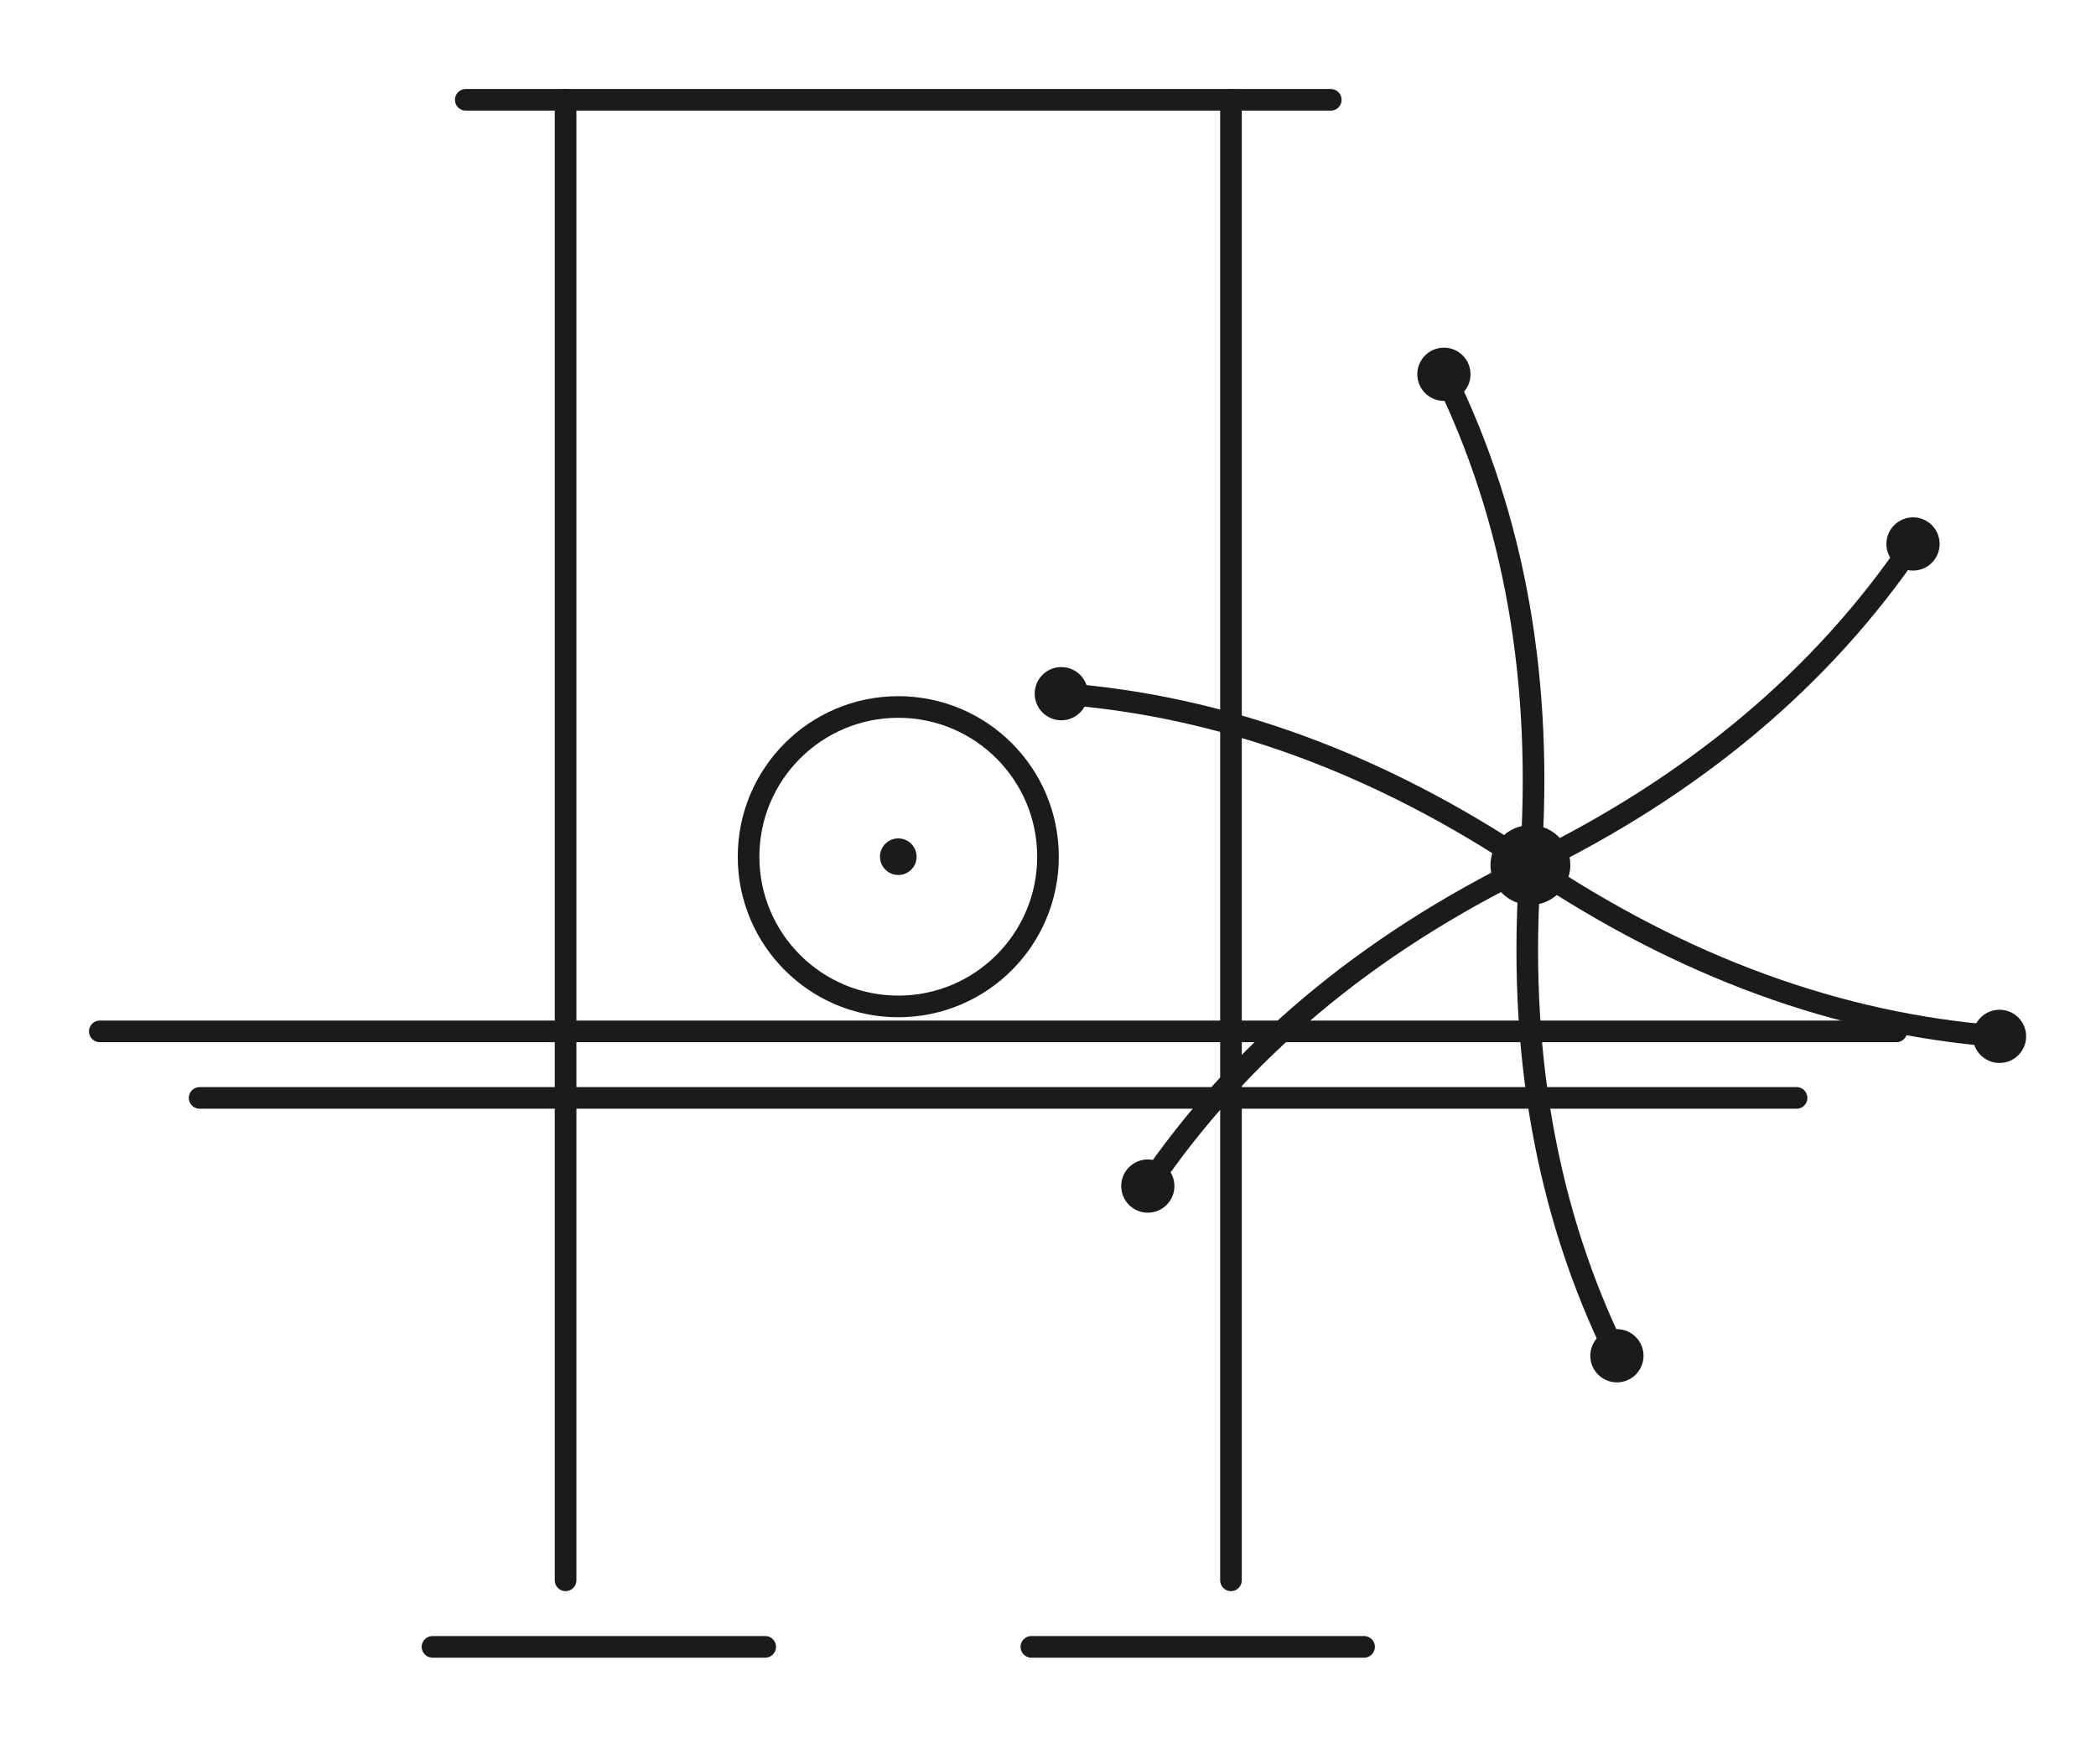
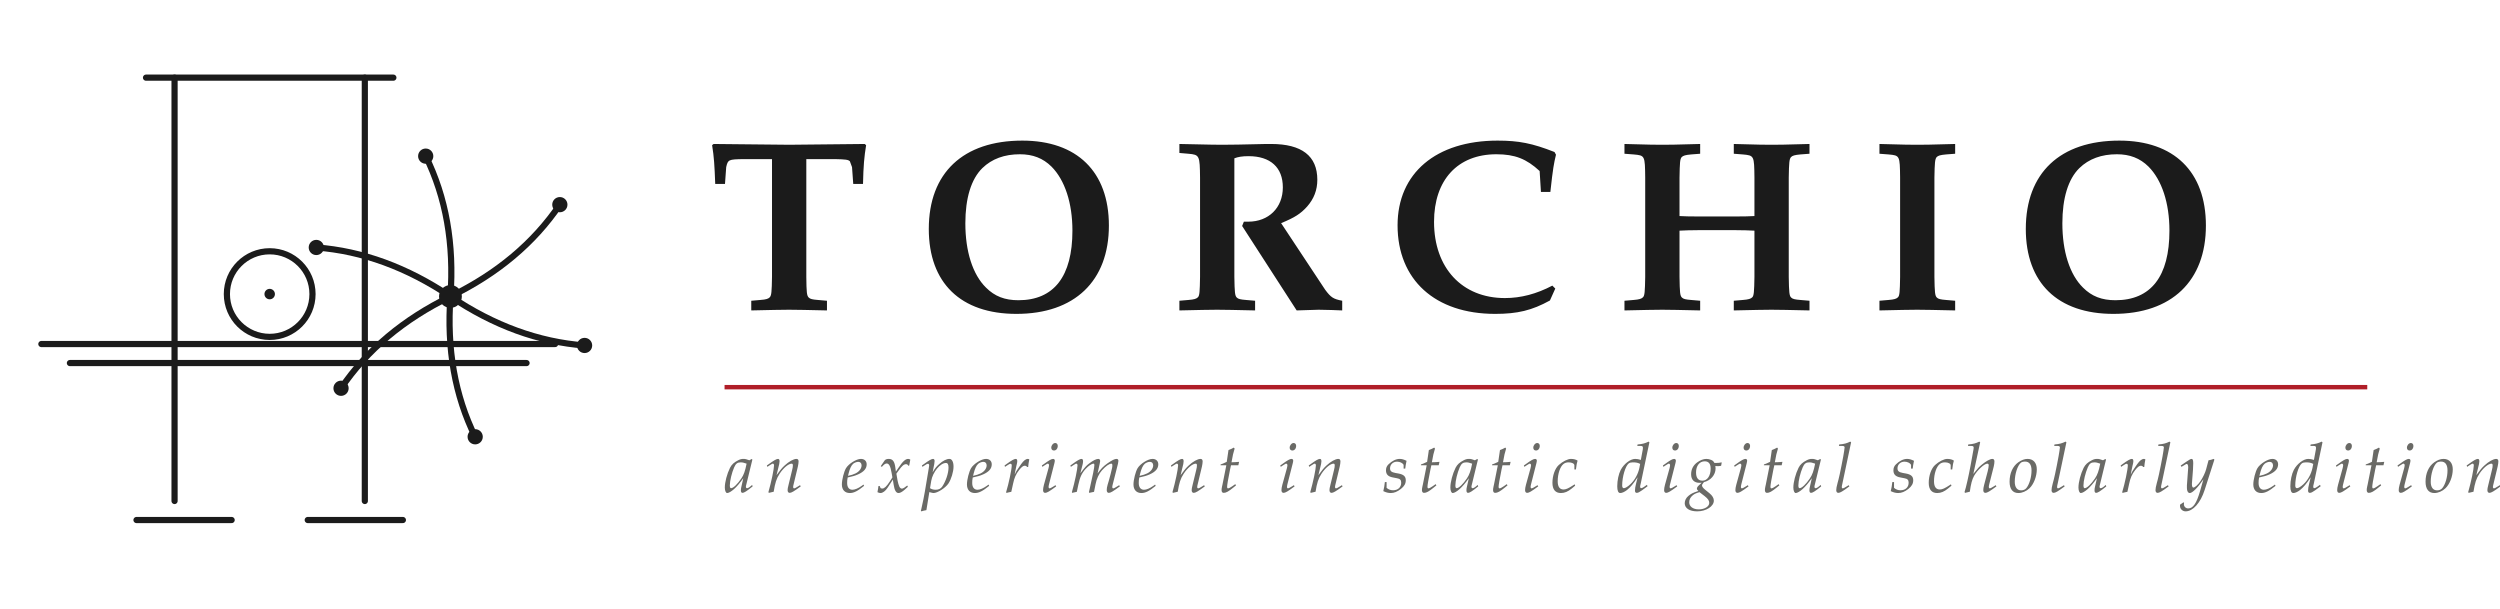
- <svg xmlns="http://www.w3.org/2000/svg" viewBox="12 8 126 106" width="126" height="106" role="img" aria-label="Torchio">
+ <svg xmlns="http://www.w3.org/2000/svg" viewBox="0 0 452 110" width="452" height="110" role="img" aria-label="Torchio">
  <style>
    .hair { stroke: #1B1B1B; stroke-width: 1.3; stroke-linecap: round; fill: none; }
    .dot { fill: #1B1B1B; }
    .wheel { transform-origin: 104px 60px; animation: turn 26s linear infinite; }
    @keyframes turn { to { transform: rotate(360deg); } }
    @media (prefers-reduced-motion: reduce) { .wheel { animation: none; } }
  </style>
-   <path class="hair" d="M40 14 H92" />
-   <path class="hair" d="M46 14 V103" />
-   <path class="hair" d="M86 14 V103" />
-   <path class="hair" d="M38 107 H58" />
-   <path class="hair" d="M74 107 H94" />
-   <circle class="hair" cx="66" cy="59.5" r="9" />
-   <circle class="dot" cx="66" cy="59.5" r="1.1" />
-   <path class="hair" d="M18 70 H126" />
-   <path class="hair" d="M24 74 H120" />
-   <g class="wheel">
-     <circle class="dot" cx="104" cy="60" r="2.4" />
-     <g class="hair">
-       <path d="M104 60 Q117.7 69.2 132.2 70.3" />
-       <path d="M104 60 Q102.8 76.5 109.2 89.5" />
-       <path d="M104 60 Q89.2 67.2 81 79.3" />
-       <path d="M104 60 Q90.3 50.8 75.8 49.7" />
-       <path d="M104 60 Q105.2 43.5 98.8 30.5" />
-       <path d="M104 60 Q118.8 52.8 127 40.7" />
+   <style>
+     .word { font: 600 44px "EB Garamond", "Iowan Old Style", Palatino, Georgia, serif;
+             letter-spacing: 9px; fill: #1B1B1B; }
+     .motto { font: italic 500 12.5px "EB Garamond", Palatino, Georgia, serif;
+              letter-spacing: 1.8px; fill: #6A6A66; }
+     .rule { stroke: #B01E28; stroke-width: 0.8; }
+   </style>
+   <g transform="translate(-8 2) scale(0.86)">
+     <path class="hair" d="M40 14 H92" />
+     <path class="hair" d="M46 14 V103" />
+     <path class="hair" d="M86 14 V103" />
+     <path class="hair" d="M38 107 H58" />
+     <path class="hair" d="M74 107 H94" />
+     <circle class="hair" cx="66" cy="59.5" r="9" />
+     <circle class="dot" cx="66" cy="59.5" r="1.1" />
+     <path class="hair" d="M18 70 H126" />
+     <path class="hair" d="M24 74 H120" />
+     <g class="wheel">
+       <circle class="dot" cx="104" cy="60" r="2.4" />
+       <g class="hair">
+         <path d="M104 60 Q117.7 69.2 132.2 70.3" />
+         <path d="M104 60 Q102.8 76.5 109.2 89.5" />
+         <path d="M104 60 Q89.2 67.2 81 79.3" />
+         <path d="M104 60 Q90.3 50.8 75.8 49.7" />
+         <path d="M104 60 Q105.2 43.5 98.8 30.5" />
+         <path d="M104 60 Q118.8 52.8 127 40.7" />
+       </g>
+       <circle class="dot" cx="132.2" cy="70.3" r="1.6" />
+       <circle class="dot" cx="109.2" cy="89.5" r="1.6" />
+       <circle class="dot" cx="81" cy="79.3" r="1.6" />
+       <circle class="dot" cx="75.8" cy="49.7" r="1.6" />
+       <circle class="dot" cx="98.8" cy="30.5" r="1.6" />
+       <circle class="dot" cx="127" cy="40.7" r="1.6" />
    </g>
-     <circle class="dot" cx="132.2" cy="70.3" r="1.6" />
-     <circle class="dot" cx="109.2" cy="89.5" r="1.6" />
-     <circle class="dot" cx="81" cy="79.3" r="1.6" />
-     <circle class="dot" cx="75.8" cy="49.7" r="1.6" />
-     <circle class="dot" cx="98.8" cy="30.5" r="1.6" />
-     <circle class="dot" cx="127" cy="40.7" r="1.6" />
  </g>
+   <text class="word" x="128" y="56">TORCHIO</text>
+   <line class="rule" x1="131" y1="70" x2="428" y2="70" />
+   <text class="motto" x="131" y="89">an experiment in static digital scholarly editions</text>
</svg>
